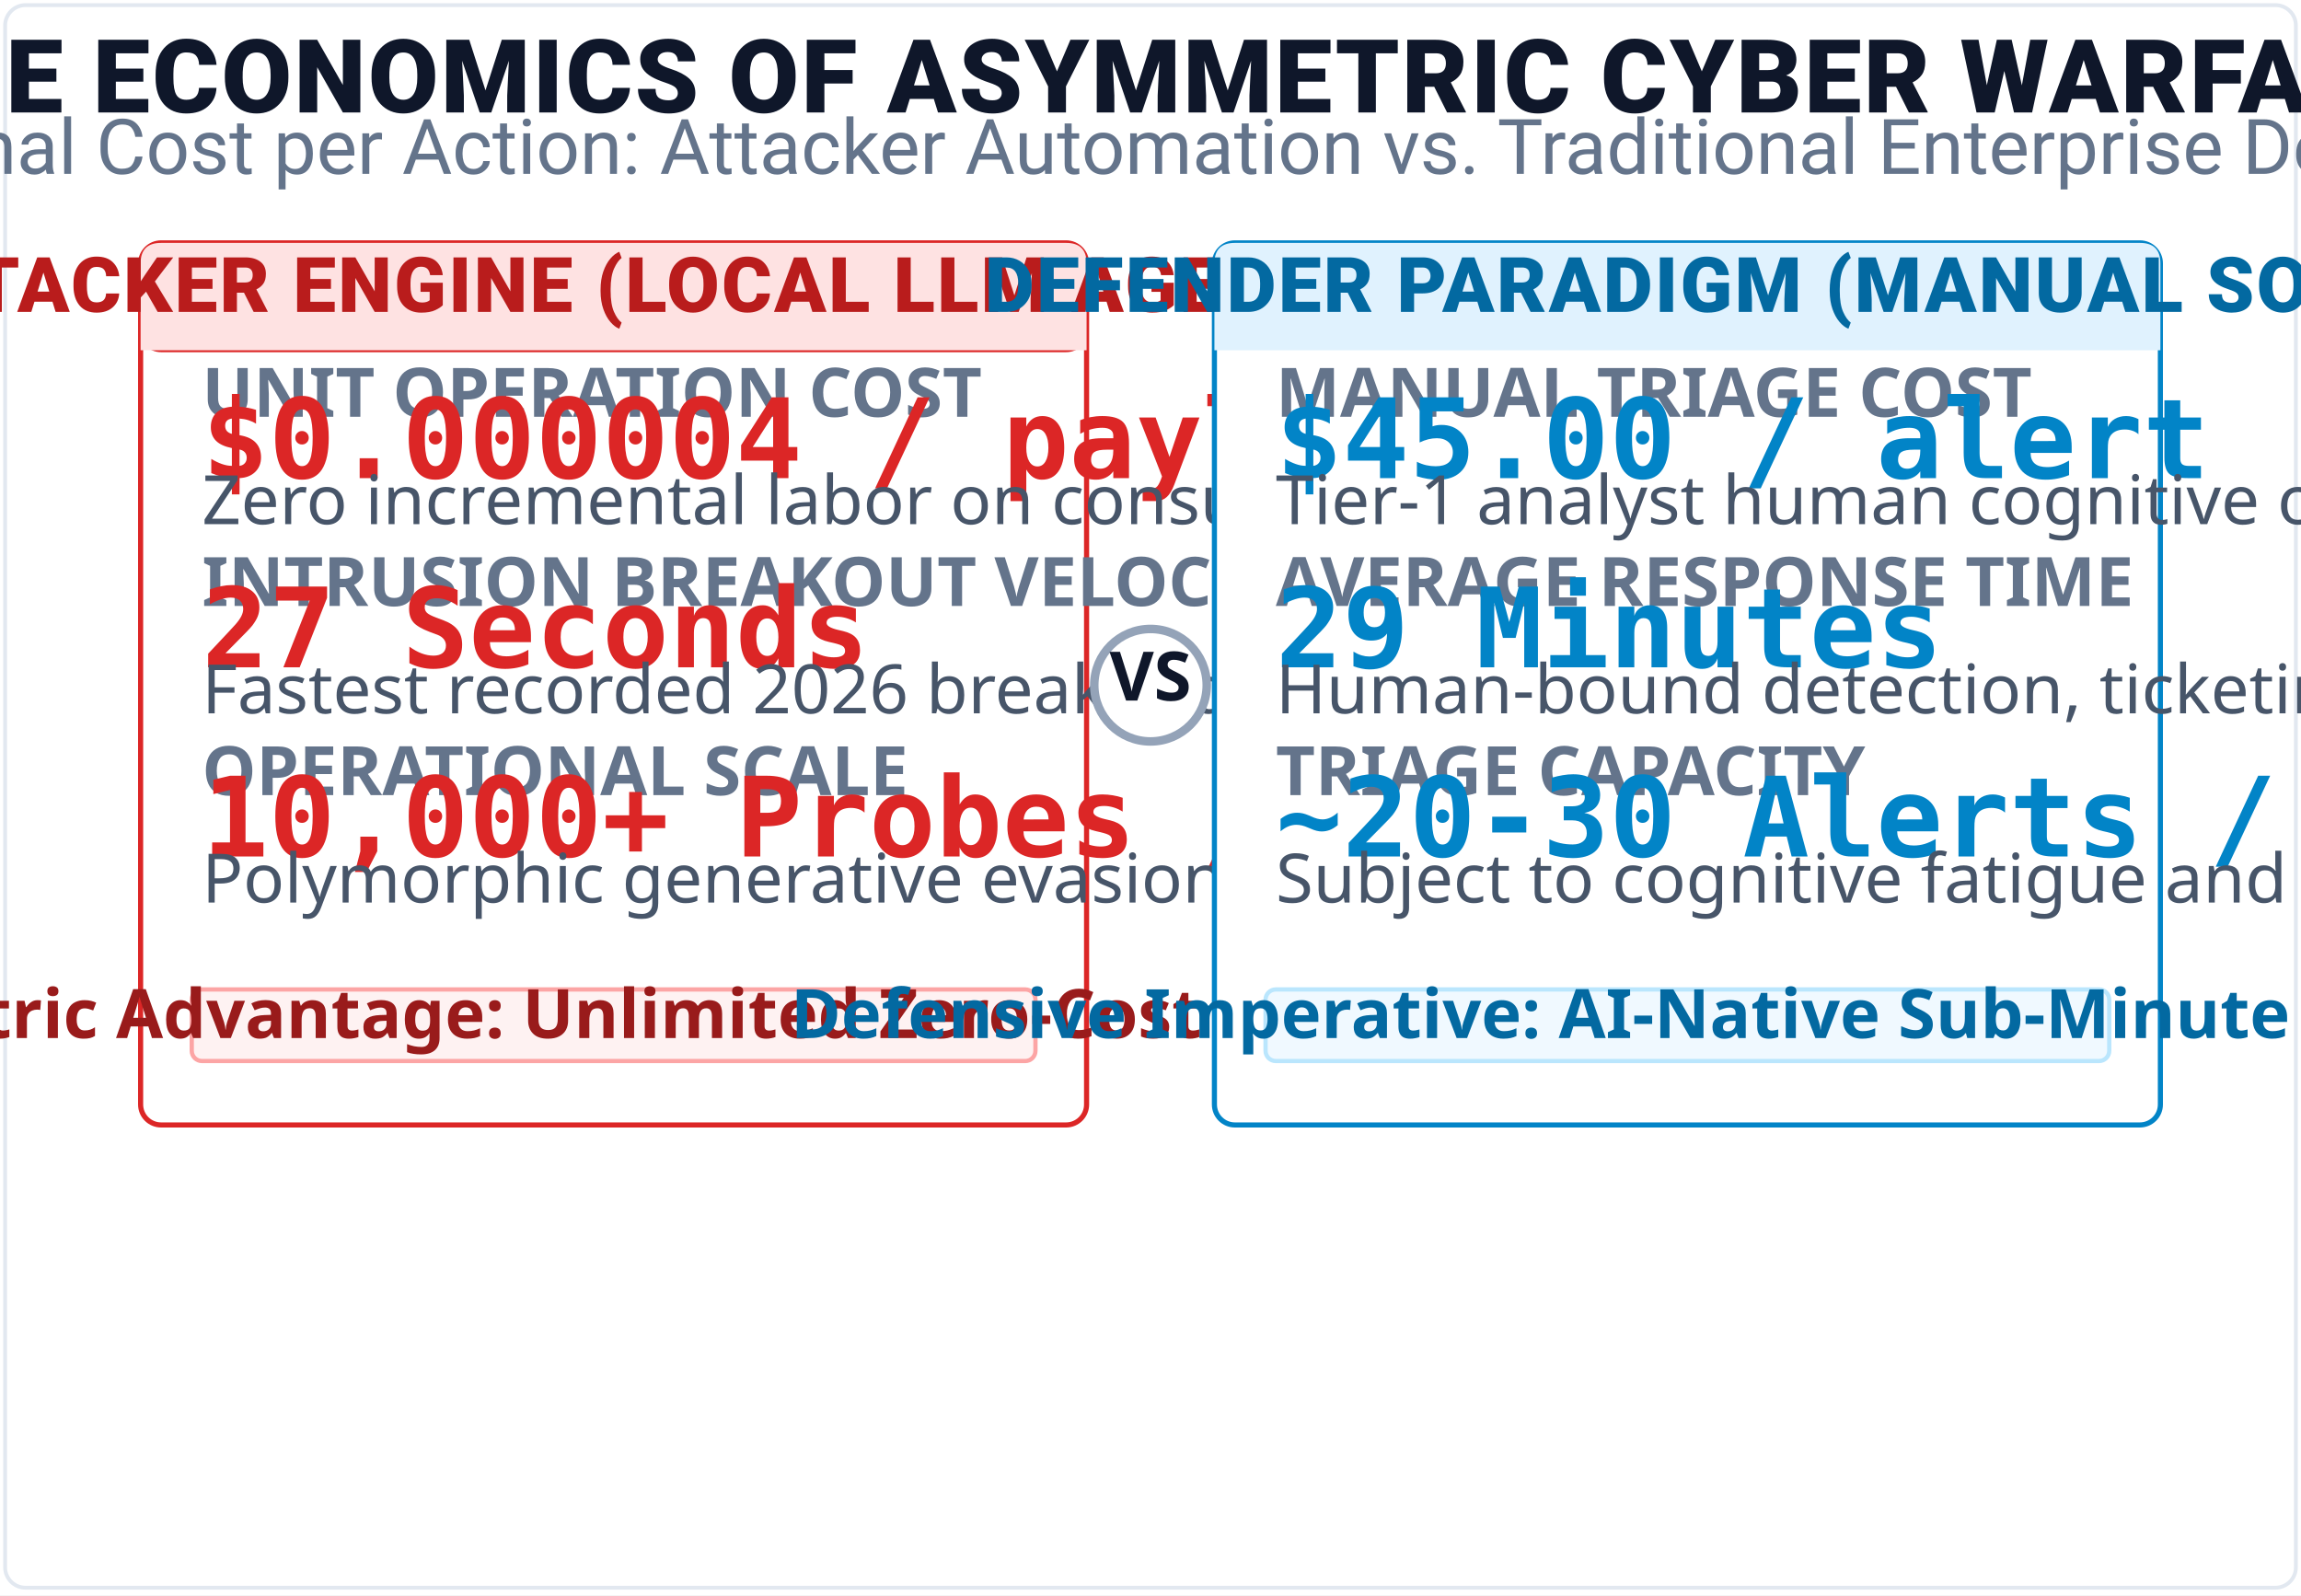
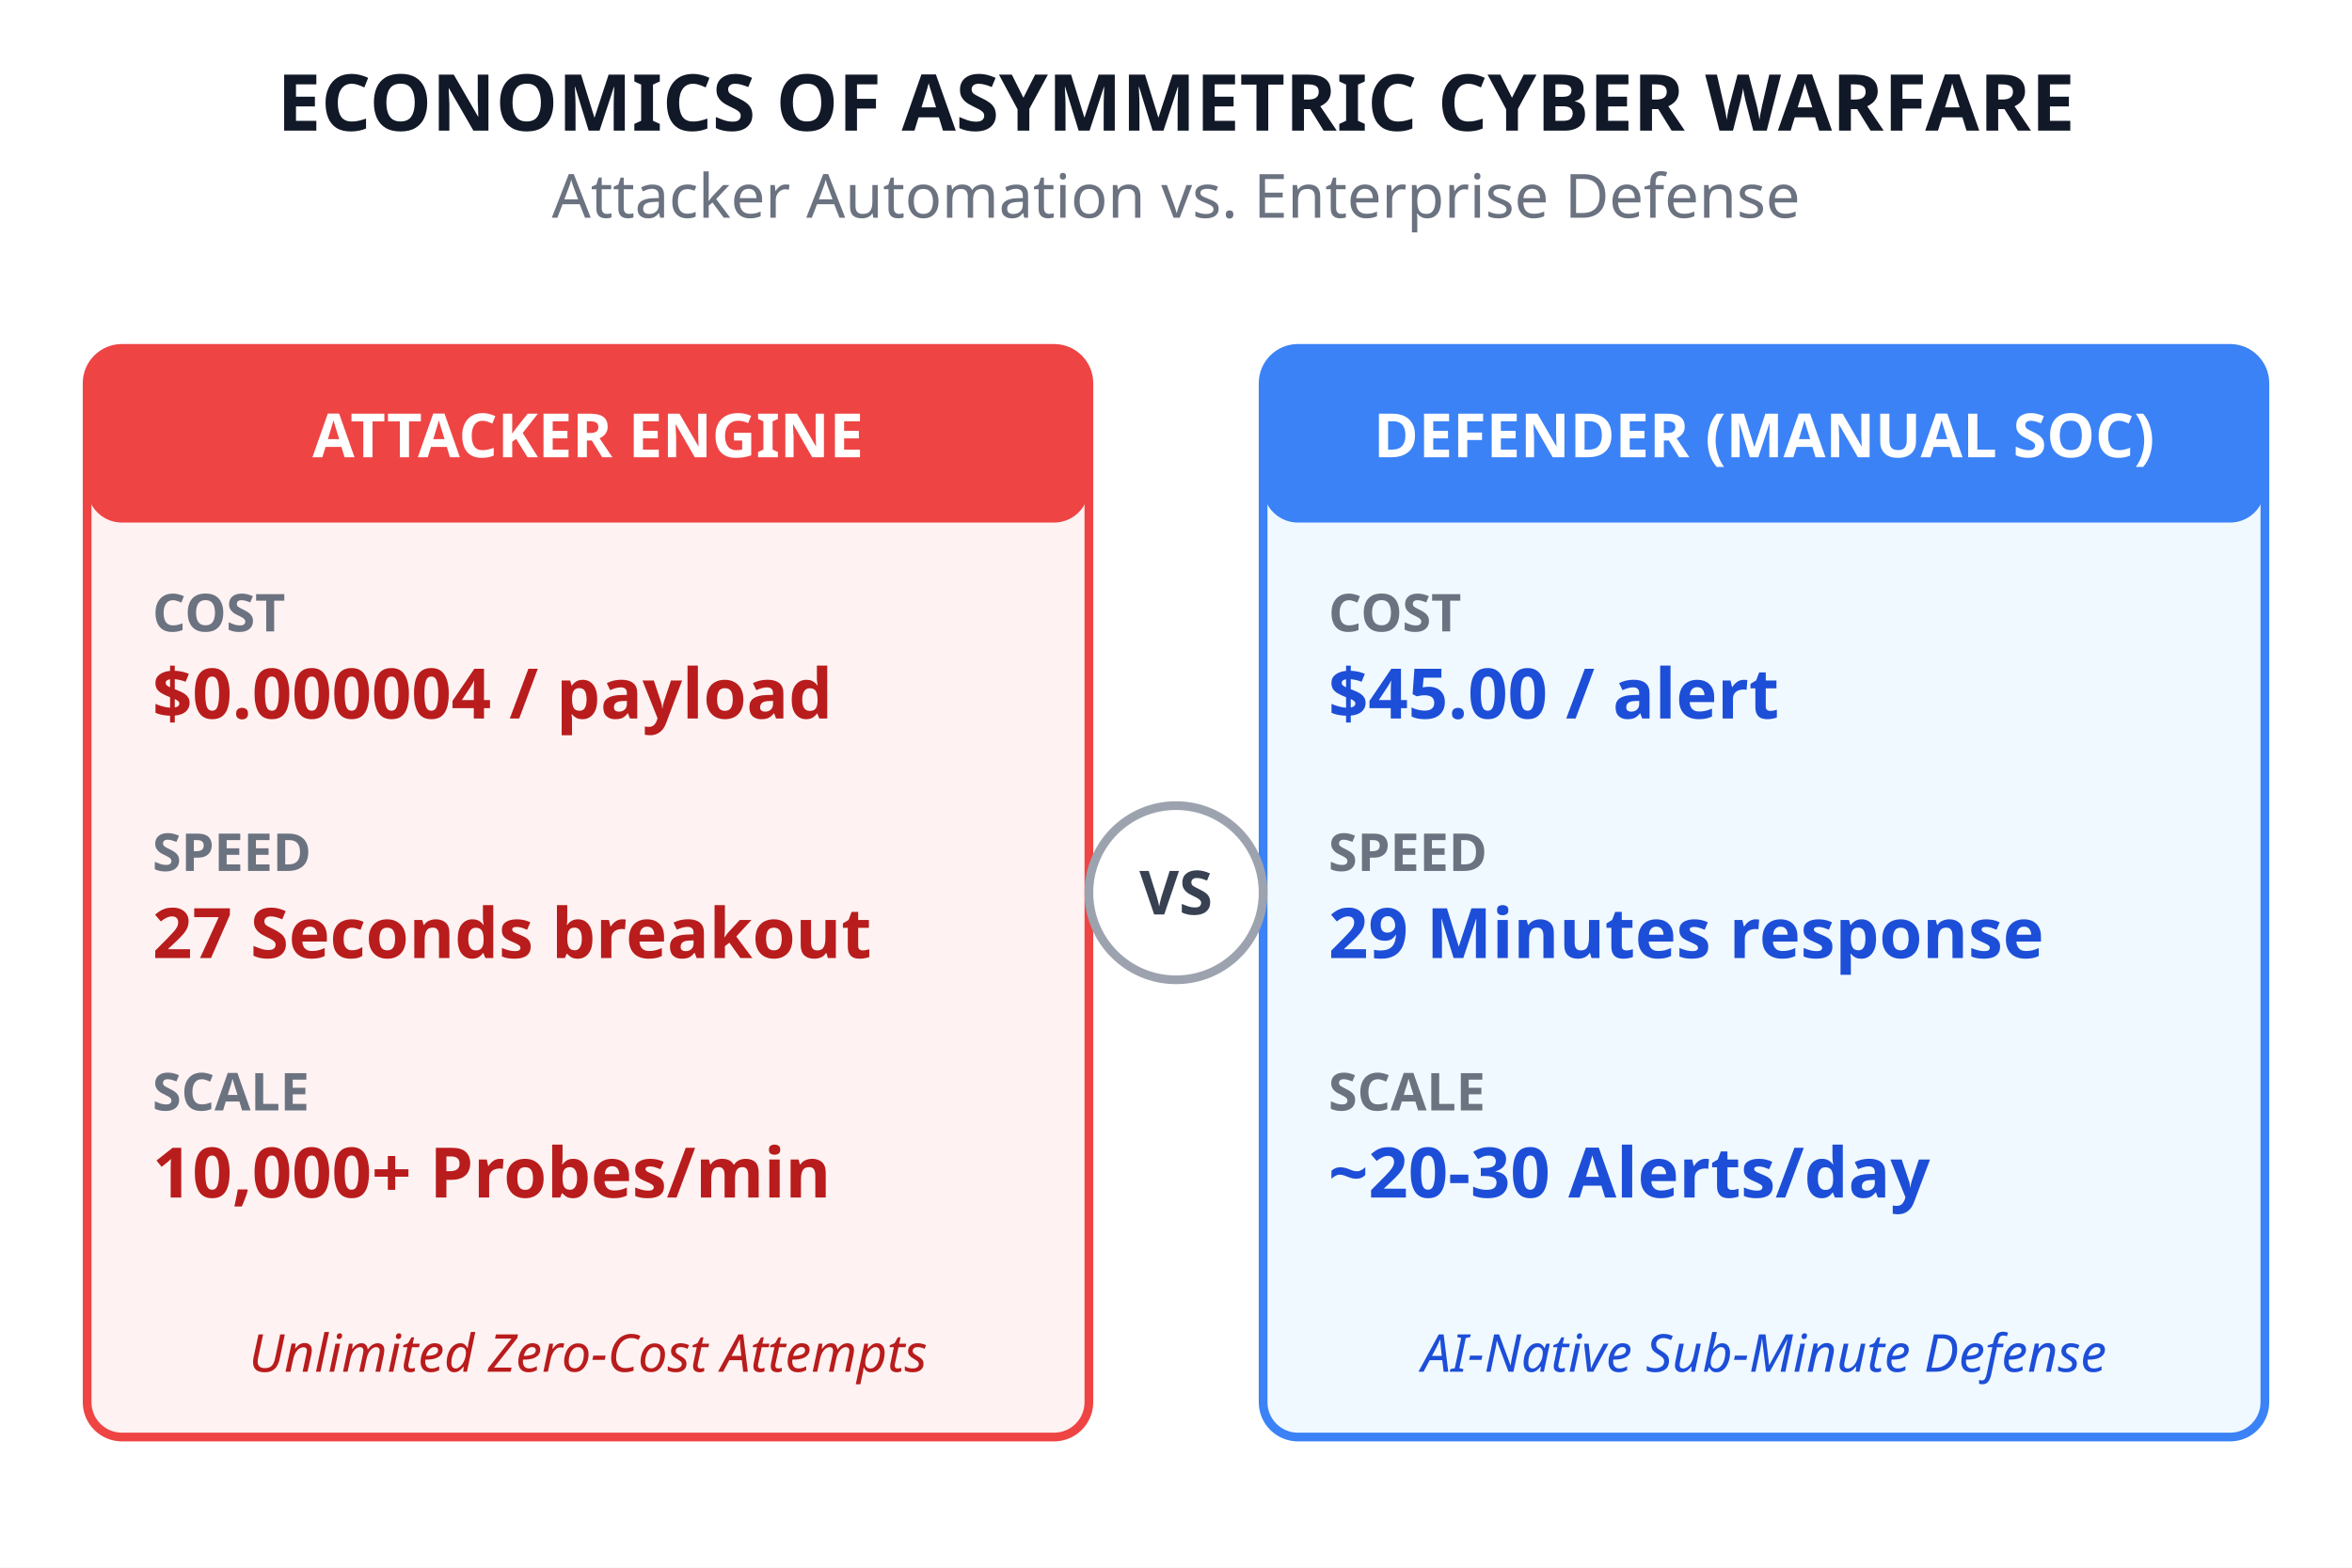
- <svg xmlns="http://www.w3.org/2000/svg" viewBox="0 0 540 374.4" width="100%" height="100%">
-   <rect width="540" height="374.4" fill="#ffffff" />
-   <rect width="537.6" height="371.4" x="1.2" y="1.2" fill="none" stroke="#e2e8f0" stroke-width="0.9" rx="4.8" />
-   <text x="270" y="26.4" fill="#0f172a" font-family="-apple-system, BlinkMacSystemFont, 'Segoe UI', Roboto, sans-serif" font-size="24" font-weight="800" text-anchor="middle" letter-spacing="0.5">THE ECONOMICS OF ASYMMETRIC CYBER WARFARE</text>
-   <text x="270" y="40.8" fill="#64748b" font-family="-apple-system, BlinkMacSystemFont, 'Segoe UI', Roboto, sans-serif" font-size="18" text-anchor="middle">Marginal Cost per Action: Attacker Automation vs. Traditional Enterprise Defense</text>
-   <g transform="translate(33, 57)">
-     <rect width="222" height="207" fill="#ffffff" stroke="#dc2626" stroke-width="1.2" rx="4.8" />
-     <rect width="222" height="25.2" fill="#fef2f2" stroke="#dc2626" stroke-width="0.9" rx="4.8" />
-     <path d="M 0 4.8 Q 0 0 4.8 0 L 217.2 0 Q 222 0 222 4.8 L 222 25.2 L 0 25.2 Z" fill="#fee2e2" />
-     <text x="111" y="16.2" fill="#b91c1c" font-family="-apple-system, BlinkMacSystemFont, 'Segoe UI', Roboto, sans-serif" font-size="18" font-weight="800" text-anchor="middle" letter-spacing="0.5">ATTACKER ENGINE (LOCAL LLM AGENT)</text>
-     <g transform="translate(14.4, 40.8)">
-       <text x="0" y="0" fill="#64748b" font-family="sans-serif" font-size="16" font-weight="700">UNIT OPERATION COST</text>
-       <text x="0" y="14.4" fill="#dc2626" font-family="'JetBrains Mono', Consolas, monospace" font-size="26" font-weight="800">$0.000004 / payload</text>
-       <text x="0" y="25.2" fill="#475569" font-family="sans-serif" font-size="16">Zero incremental labor on consumer hardware</text>
-     </g>
-     <g transform="translate(14.4, 85.2)">
-       <text x="0" y="0" fill="#64748b" font-family="sans-serif" font-size="16" font-weight="700">INTRUSION BREAKOUT VELOCITY</text>
-       <text x="0" y="14.4" fill="#dc2626" font-family="'JetBrains Mono', Consolas, monospace" font-size="26" font-weight="800">27 Seconds</text>
-       <text x="0" y="25.2" fill="#475569" font-family="sans-serif" font-size="16">Fastest recorded 2026 breakout speed (CrowdStrike)</text>
-     </g>
-     <g transform="translate(14.4, 129.6)">
-       <text x="0" y="0" fill="#64748b" font-family="sans-serif" font-size="16" font-weight="700">OPERATIONAL SCALE</text>
-       <text x="0" y="14.4" fill="#dc2626" font-family="'JetBrains Mono', Consolas, monospace" font-size="26" font-weight="800">10,000+ Probes / min</text>
-       <text x="0" y="25.2" fill="#475569" font-family="sans-serif" font-size="16">Polymorphic generative evasion across all subdomains</text>
-     </g>
-     <rect x="12" y="175.2" width="198" height="16.8" fill="#fef2f2" stroke="#fca5a5" rx="2.4" />
-     <text x="111" y="186.6" fill="#991b1b" font-family="sans-serif" font-size="16" font-weight="700" text-anchor="middle">Asymmetric Advantage: Unlimited Zero-Cost Attempts</text>
-   </g>
-   <g transform="translate(285, 57)">
-     <rect width="222" height="207" fill="#ffffff" stroke="#0284c7" stroke-width="1.2" rx="4.8" />
-     <path d="M 0 4.8 Q 0 0 4.8 0 L 217.2 0 Q 222 0 222 4.8 L 222 25.2 L 0 25.2 Z" fill="#e0f2fe" />
-     <text x="111" y="16.2" fill="#0369a1" font-family="-apple-system, BlinkMacSystemFont, 'Segoe UI', Roboto, sans-serif" font-size="18" font-weight="800" text-anchor="middle" letter-spacing="0.5">DEFENDER PARADIGM (MANUAL SOC)</text>
-     <g transform="translate(14.4, 40.8)">
-       <text x="0" y="0" fill="#64748b" font-family="sans-serif" font-size="16" font-weight="700">MANUAL TRIAGE COST</text>
-       <text x="0" y="14.4" fill="#0284c7" font-family="'JetBrains Mono', Consolas, monospace" font-size="26" font-weight="800">$45.00 / alert</text>
-       <text x="0" y="25.2" fill="#475569" font-family="sans-serif" font-size="16">Tier-1 analyst human cognitive overhead</text>
-     </g>
-     <g transform="translate(14.4, 85.2)">
-       <text x="0" y="0" fill="#64748b" font-family="sans-serif" font-size="16" font-weight="700">AVERAGE RESPONSE TIME</text>
-       <text x="0" y="14.4" fill="#0284c7" font-family="'JetBrains Mono', Consolas, monospace" font-size="26" font-weight="800">29 Minutes</text>
-       <text x="0" y="25.2" fill="#475569" font-family="sans-serif" font-size="16">Human-bound detection, ticketing, and review</text>
-     </g>
-     <g transform="translate(14.4, 129.6)">
-       <text x="0" y="0" fill="#64748b" font-family="sans-serif" font-size="16" font-weight="700">TRIAGE CAPACITY</text>
-       <text x="0" y="14.4" fill="#0284c7" font-family="'JetBrains Mono', Consolas, monospace" font-size="26" font-weight="800">~20-30 Alerts / day</text>
-       <text x="0" y="25.2" fill="#475569" font-family="sans-serif" font-size="16">Subject to cognitive fatigue and alert flooding</text>
-     </g>
-     <rect x="12" y="175.2" width="198" height="16.8" fill="#f0f9ff" stroke="#bae6fd" rx="2.4" />
-     <text x="111" y="186.6" fill="#0369a1" font-family="sans-serif" font-size="16" font-weight="700" text-anchor="middle">Defensive Imperative: AI-Native Sub-Minute Defense</text>
-   </g>
-   <circle cx="270" cy="160.8" r="13.2" fill="#ffffff" stroke="#94a3b8" stroke-width="2" />
-   <text x="270" y="164.4" fill="#0f172a" font-family="sans-serif" font-size="16" font-weight="900" text-anchor="middle">VS</text>
+ <svg xmlns="http://www.w3.org/2000/svg" viewBox="0 0 540 360" width="100%" height="100%">
+   <rect width="100%" height="100%" fill="#ffffff" />
+   <text x="270" y="30" font-family="'Segoe UI', sans-serif" font-size="18px" font-weight="bold" text-anchor="middle" fill="#111827">ECONOMICS OF ASYMMETRIC CYBER WARFARE</text>
+   <text x="270" y="50" font-family="'Segoe UI', sans-serif" font-size="14px" text-anchor="middle" fill="#6B7280">Attacker Automation vs. Enterprise Defense</text>
+   <rect x="20" y="80" width="230" height="250" rx="8" fill="#FEF2F2" stroke="#EF4444" stroke-width="2" />
+   <rect x="20" y="80" width="230" height="40" rx="8" fill="#EF4444" />
+   <text x="135" y="105" font-family="'Segoe UI', sans-serif" font-size="14px" font-weight="bold" text-anchor="middle" fill="#ffffff">ATTACKER ENGINE</text>
+   <text x="35" y="145" font-family="'Segoe UI', sans-serif" font-size="12px" font-weight="bold" fill="#6B7280">COST</text>
+   <text x="35" y="165" font-family="'Segoe UI', sans-serif" font-size="16px" font-weight="bold" fill="#B91C1C">$0.000004 / payload</text>
+   <text x="35" y="200" font-family="'Segoe UI', sans-serif" font-size="12px" font-weight="bold" fill="#6B7280">SPEED</text>
+   <text x="35" y="220" font-family="'Segoe UI', sans-serif" font-size="16px" font-weight="bold" fill="#B91C1C">27 Seconds breakout</text>
+   <text x="35" y="255" font-family="'Segoe UI', sans-serif" font-size="12px" font-weight="bold" fill="#6B7280">SCALE</text>
+   <text x="35" y="275" font-family="'Segoe UI', sans-serif" font-size="16px" font-weight="bold" fill="#B91C1C">10,000+ Probes/min</text>
+   <text x="135" y="315" font-family="'Segoe UI', sans-serif" font-size="12px" font-style="italic" text-anchor="middle" fill="#B91C1C">Unlimited Zero-Cost Attempts</text>
+   <rect x="290" y="80" width="230" height="250" rx="8" fill="#F0F9FF" stroke="#3B82F6" stroke-width="2" />
+   <rect x="290" y="80" width="230" height="40" rx="8" fill="#3B82F6" />
+   <text x="405" y="105" font-family="'Segoe UI', sans-serif" font-size="14px" font-weight="bold" text-anchor="middle" fill="#ffffff">DEFENDER (MANUAL SOC)</text>
+   <text x="305" y="145" font-family="'Segoe UI', sans-serif" font-size="12px" font-weight="bold" fill="#6B7280">COST</text>
+   <text x="305" y="165" font-family="'Segoe UI', sans-serif" font-size="16px" font-weight="bold" fill="#1D4ED8">$45.00 / alert</text>
+   <text x="305" y="200" font-family="'Segoe UI', sans-serif" font-size="12px" font-weight="bold" fill="#6B7280">SPEED</text>
+   <text x="305" y="220" font-family="'Segoe UI', sans-serif" font-size="16px" font-weight="bold" fill="#1D4ED8">29 Minutes response</text>
+   <text x="305" y="255" font-family="'Segoe UI', sans-serif" font-size="12px" font-weight="bold" fill="#6B7280">SCALE</text>
+   <text x="305" y="275" font-family="'Segoe UI', sans-serif" font-size="16px" font-weight="bold" fill="#1D4ED8">~20-30 Alerts/day</text>
+   <text x="405" y="315" font-family="'Segoe UI', sans-serif" font-size="12px" font-style="italic" text-anchor="middle" fill="#1D4ED8">AI-Native Sub-Minute Defense</text>
+   <circle cx="270" cy="205" r="20" fill="#ffffff" stroke="#9CA3AF" stroke-width="2" />
+   <text x="270" y="210" font-family="'Segoe UI', sans-serif" font-size="14px" font-weight="bold" text-anchor="middle" fill="#374151">VS</text>
</svg>
